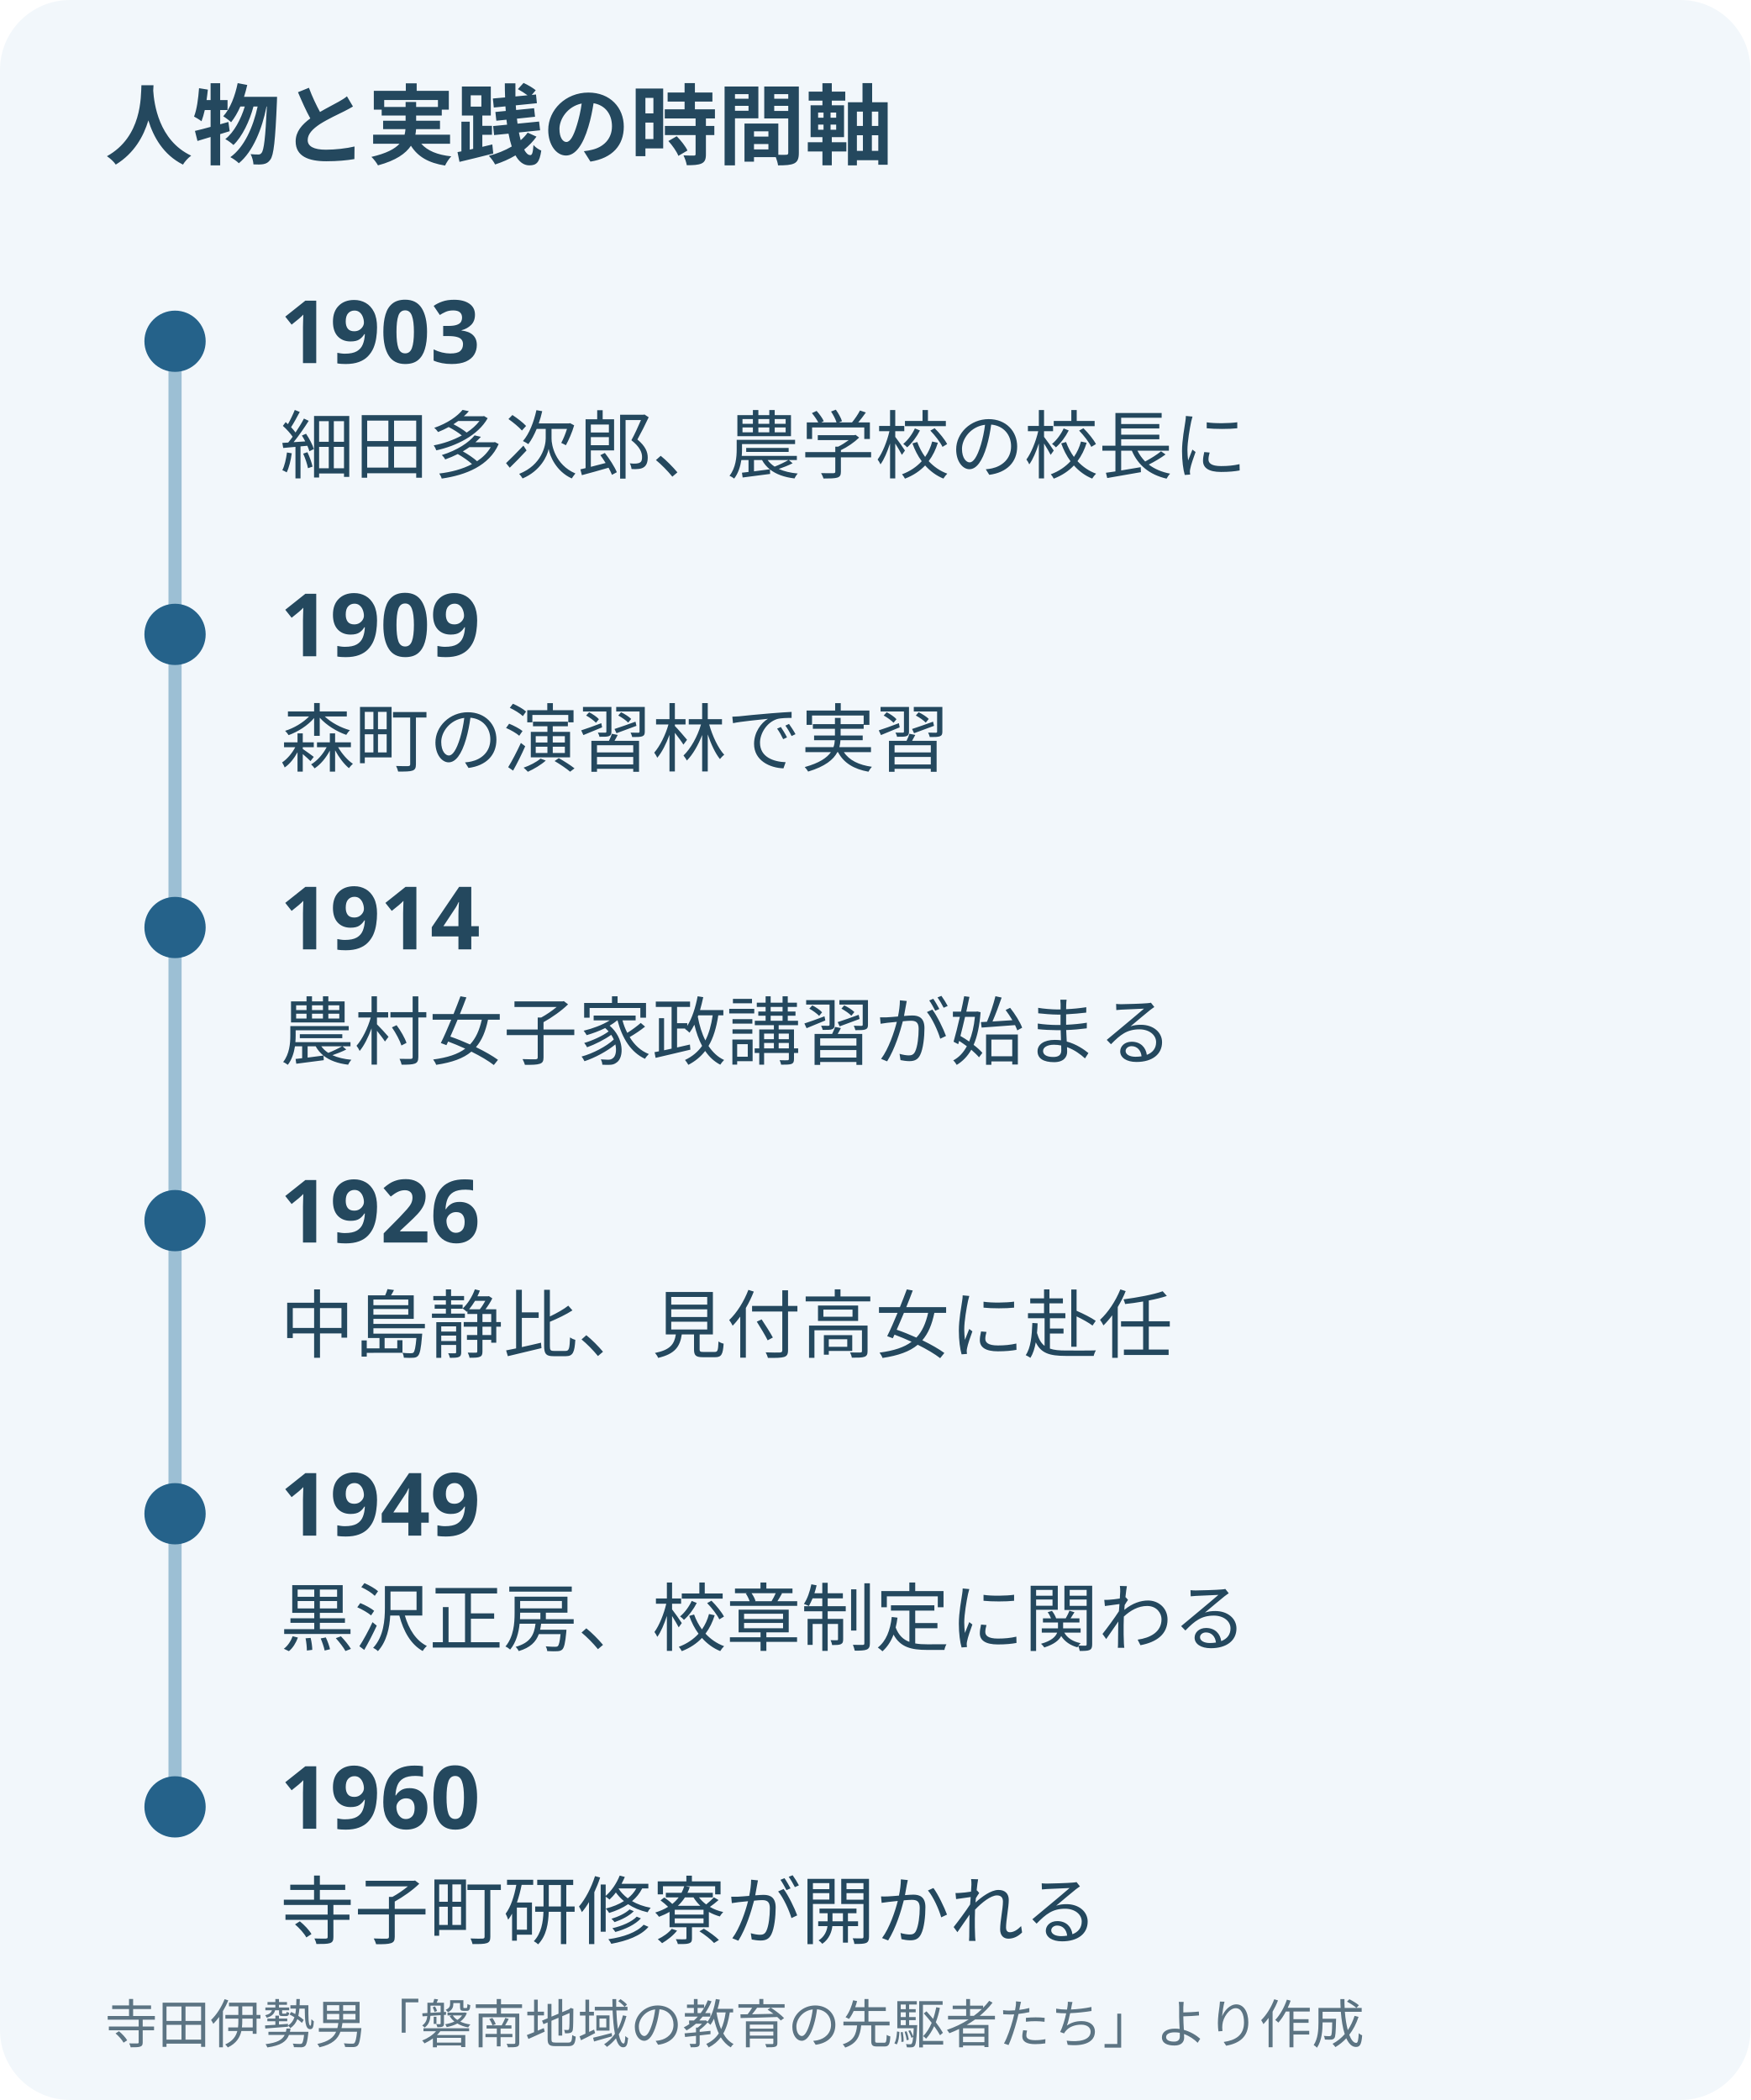
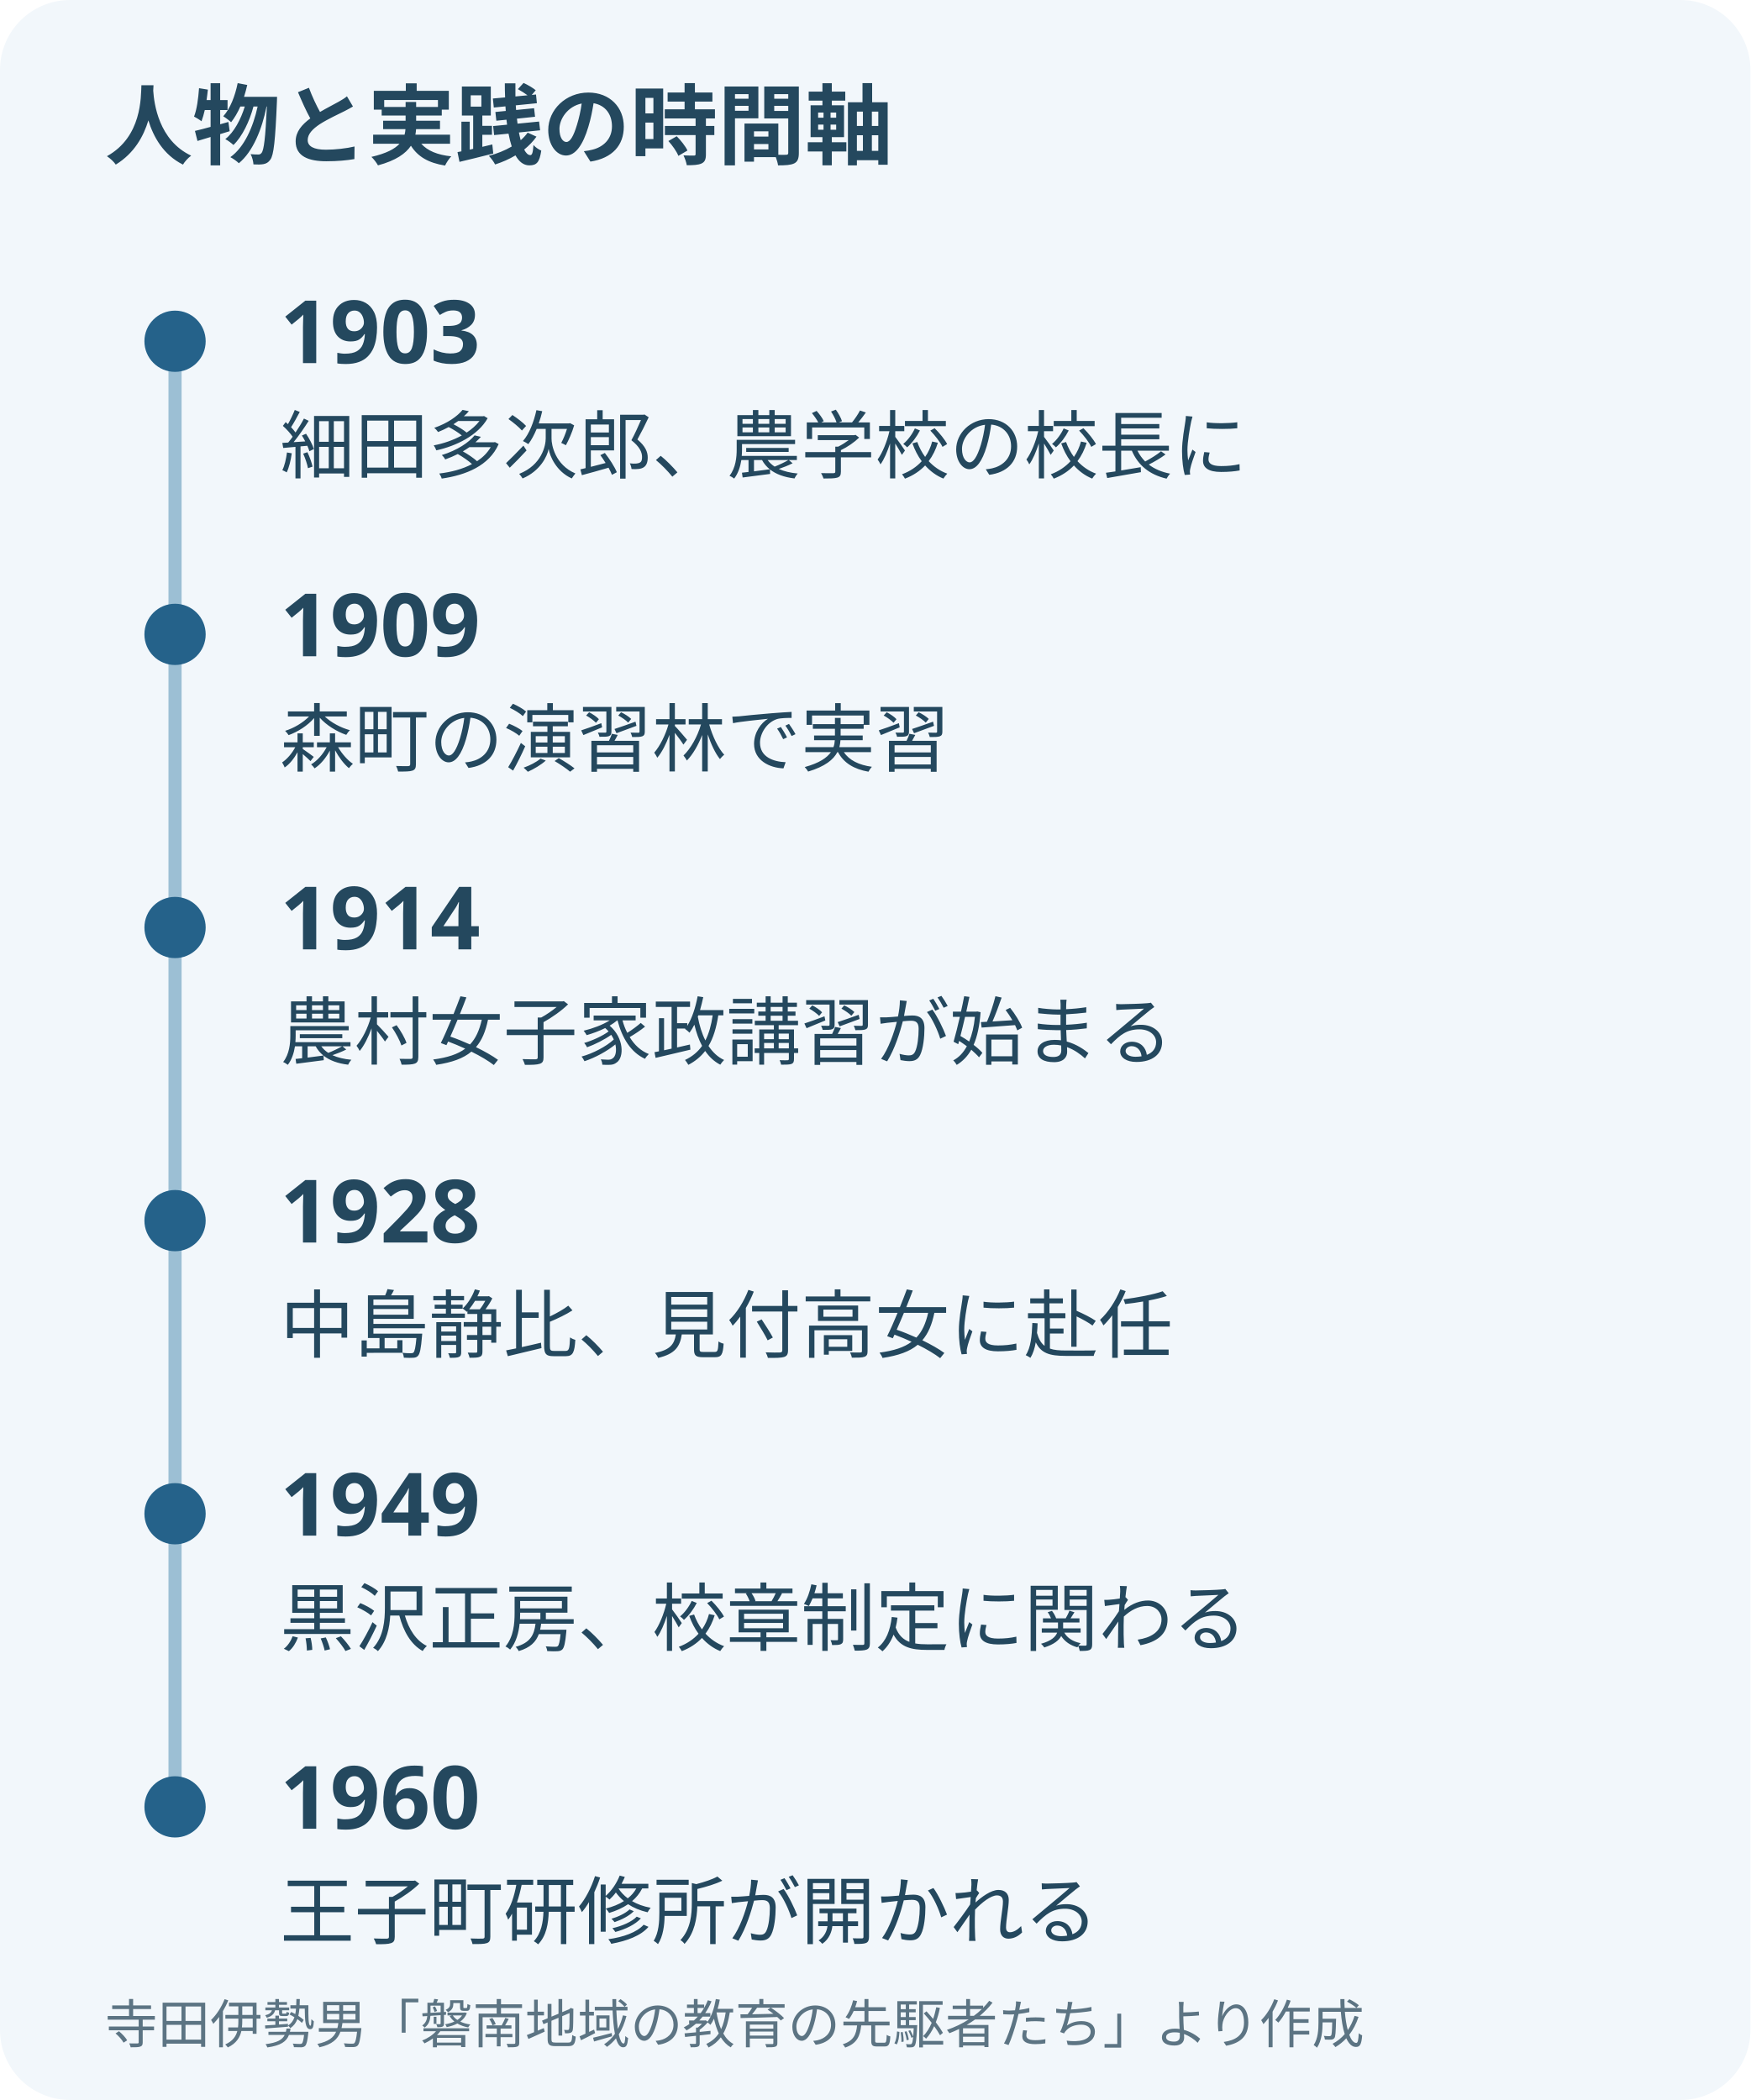
<svg xmlns="http://www.w3.org/2000/svg" viewBox="0 0 400 480" role="img" aria-labelledby="title desc">
  <rect width="400" height="480" rx="16" fill="#f2f7fb" />
  <g font-family="sans-serif" fill="#24485e">
    <text x="24" y="36" font-size="20" font-weight="700">人物と実践の時間軸</text>
    <path d="M40 77V413" stroke="#9cbfd4" stroke-width="3" />
    <g transform="translate(0 78)">
      <circle cx="40" r="7" fill="#25628a" />
      <text x="64" y="5" font-size="20" font-weight="700">1903</text>
      <text x="64" y="30" font-size="17">細田多次郎、農学校の校長に</text>
    </g>
    <g transform="translate(0 145)">
      <circle cx="40" r="7" fill="#25628a" />
      <text x="64" y="5" font-size="20" font-weight="700">1909</text>
      <text x="64" y="30" font-size="17">森町の演習林で実習</text>
    </g>
    <g transform="translate(0 212)">
      <circle cx="40" r="7" fill="#25628a" />
      <text x="64" y="5" font-size="20" font-weight="700">1914</text>
      <text x="64" y="30" font-size="17">農村女子家政講習が始まる</text>
    </g>
    <g transform="translate(0 279)">
      <circle cx="40" r="7" fill="#25628a" />
-       <text x="64" y="5" font-size="20" font-weight="700">1926</text>
+       <text x="64" y="5" font-size="20" font-weight="700">1928</text>
      <text x="64" y="30" font-size="17">中島静比、見付高女に赴任</text>
    </g>
    <g transform="translate(0 346)">
      <circle cx="40" r="7" fill="#25628a" />
      <text x="64" y="5" font-size="20" font-weight="700">1949</text>
      <text x="64" y="30" font-size="17">黒沢正房、校章制定に関わる</text>
    </g>
    <g transform="translate(0 413)">
      <circle cx="40" r="7" fill="#25628a" />
      <text x="64" y="5" font-size="20" font-weight="700">1960</text>
-       <text x="64" y="30" font-size="17">寺子町研修寮が開かれる</text>
+       <text x="64" y="30" font-size="17">王子町研修所が開かれる</text>
    </g>
    <text x="24" y="467" font-size="12" fill="#5c7483">寺田伊勢男「磐南地域の教育の先駆者たち」より作成</text>
  </g>
</svg>
